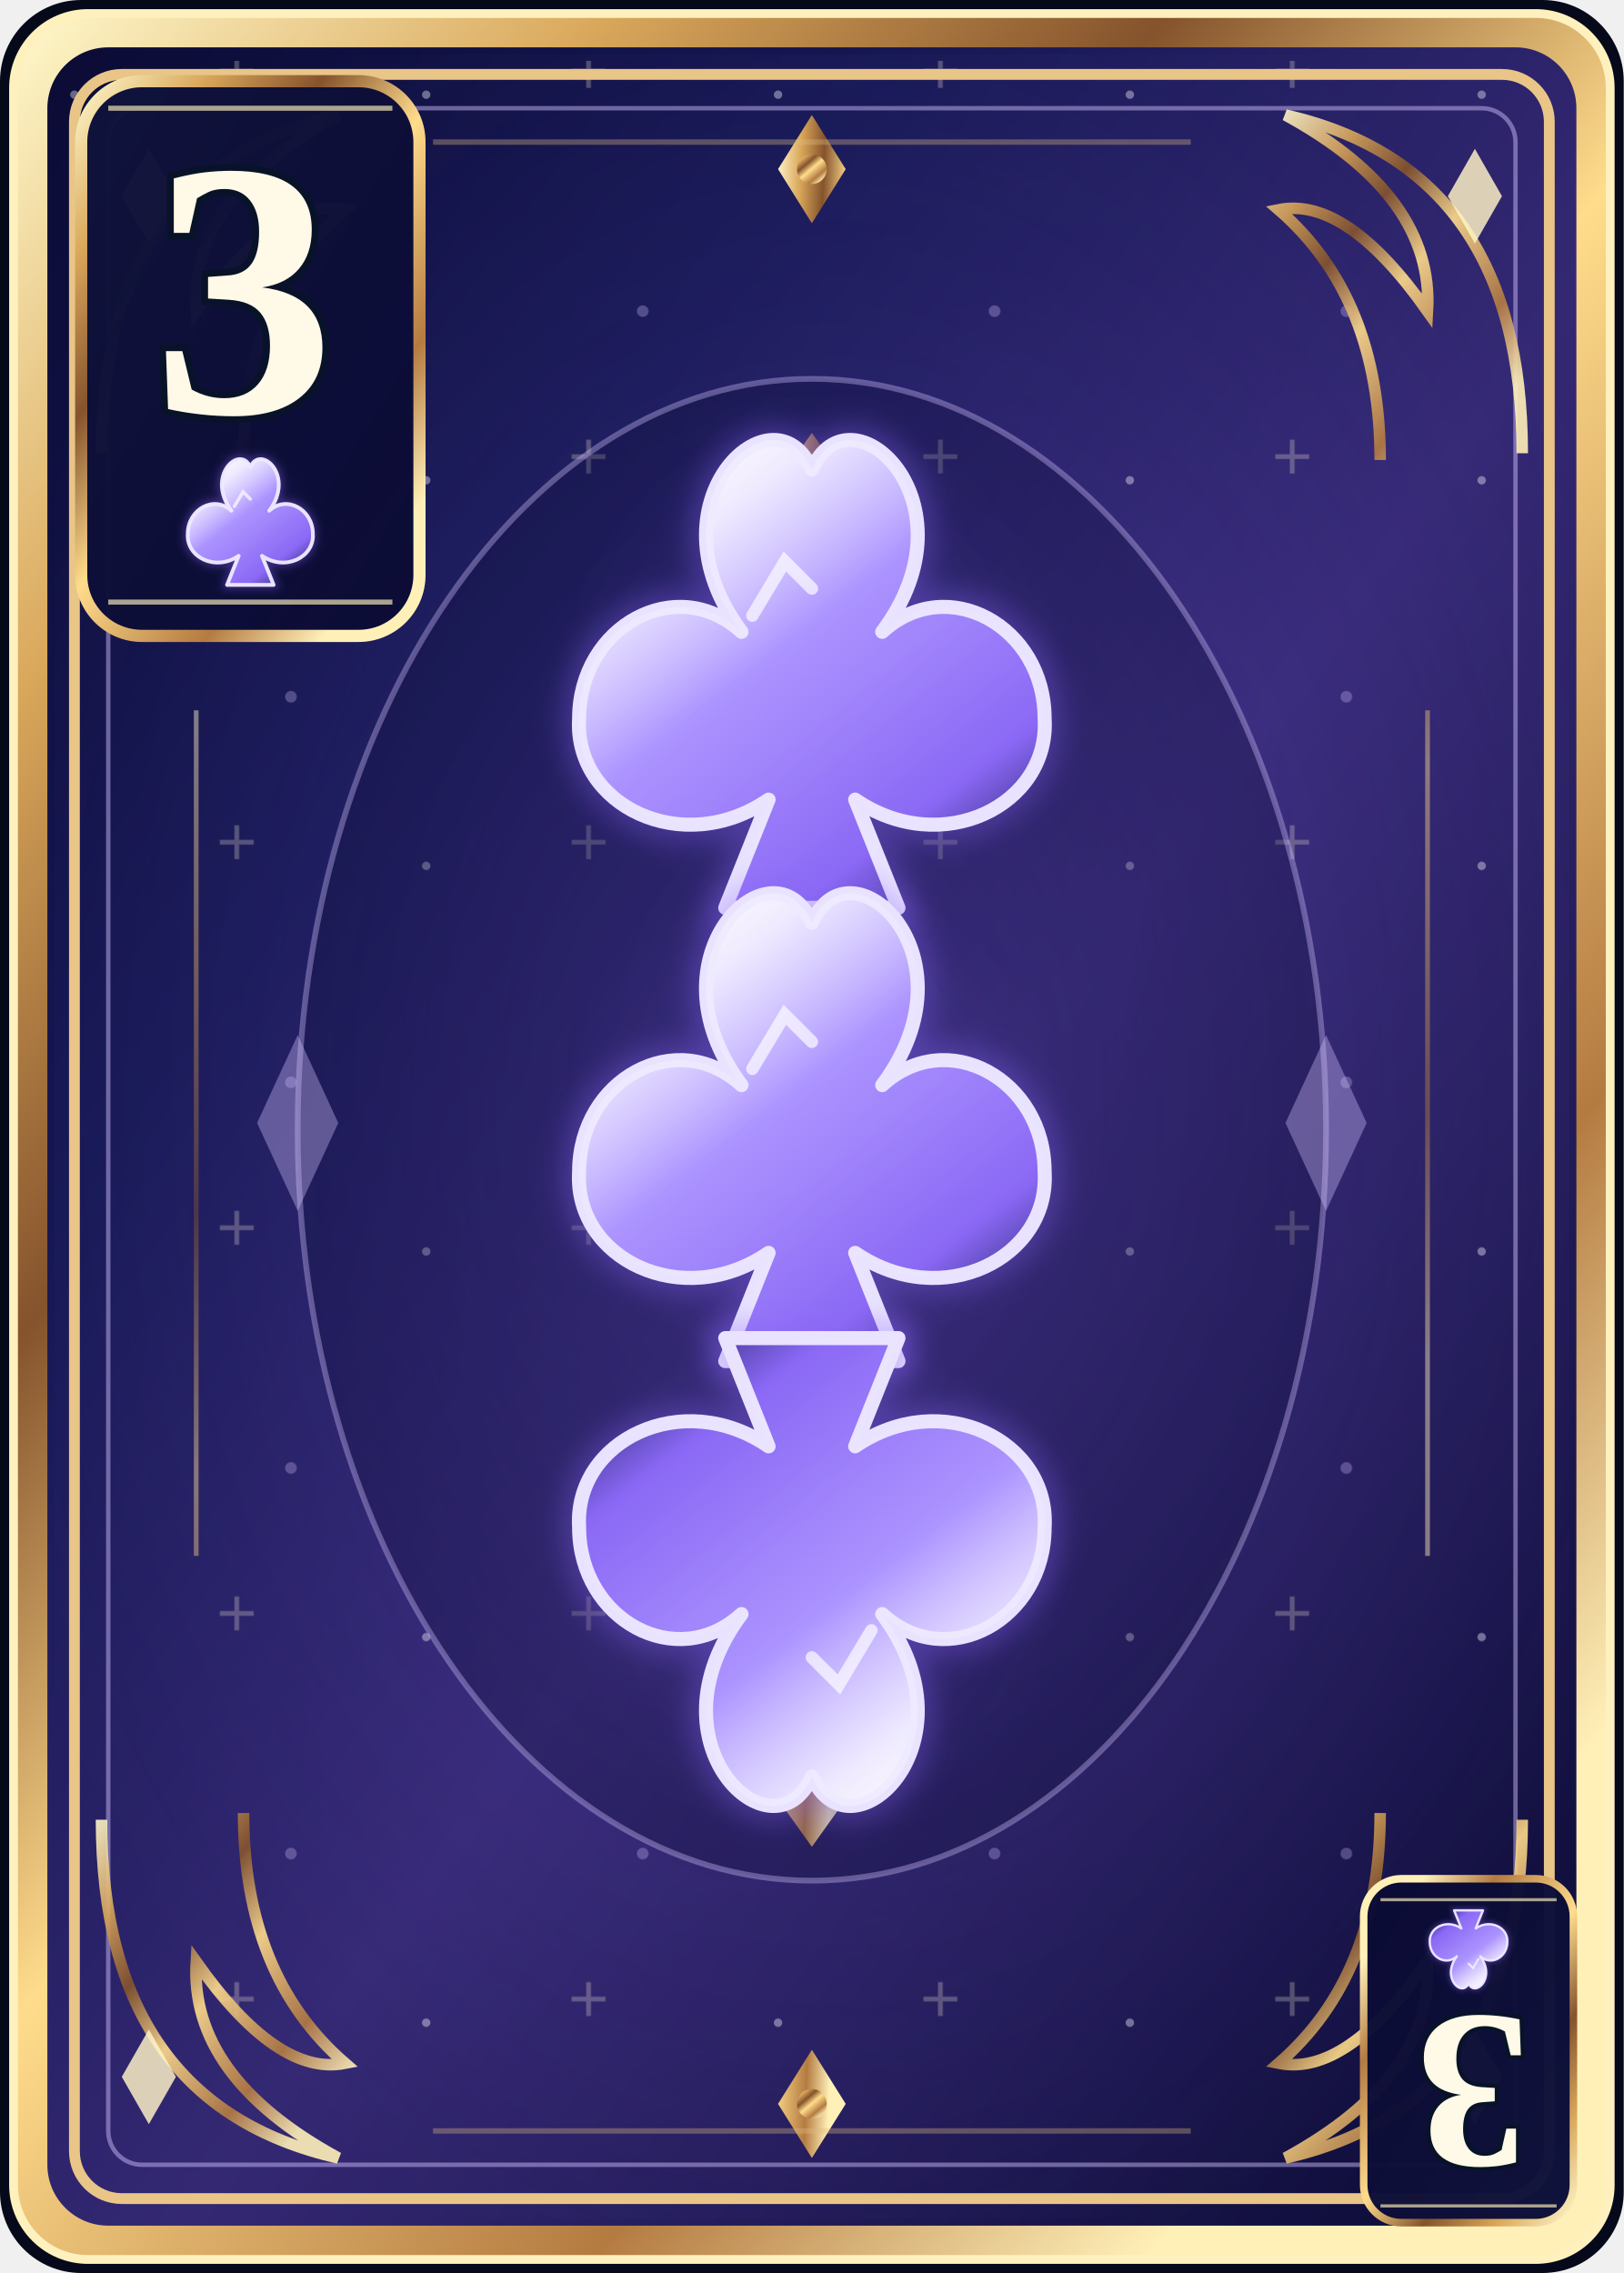
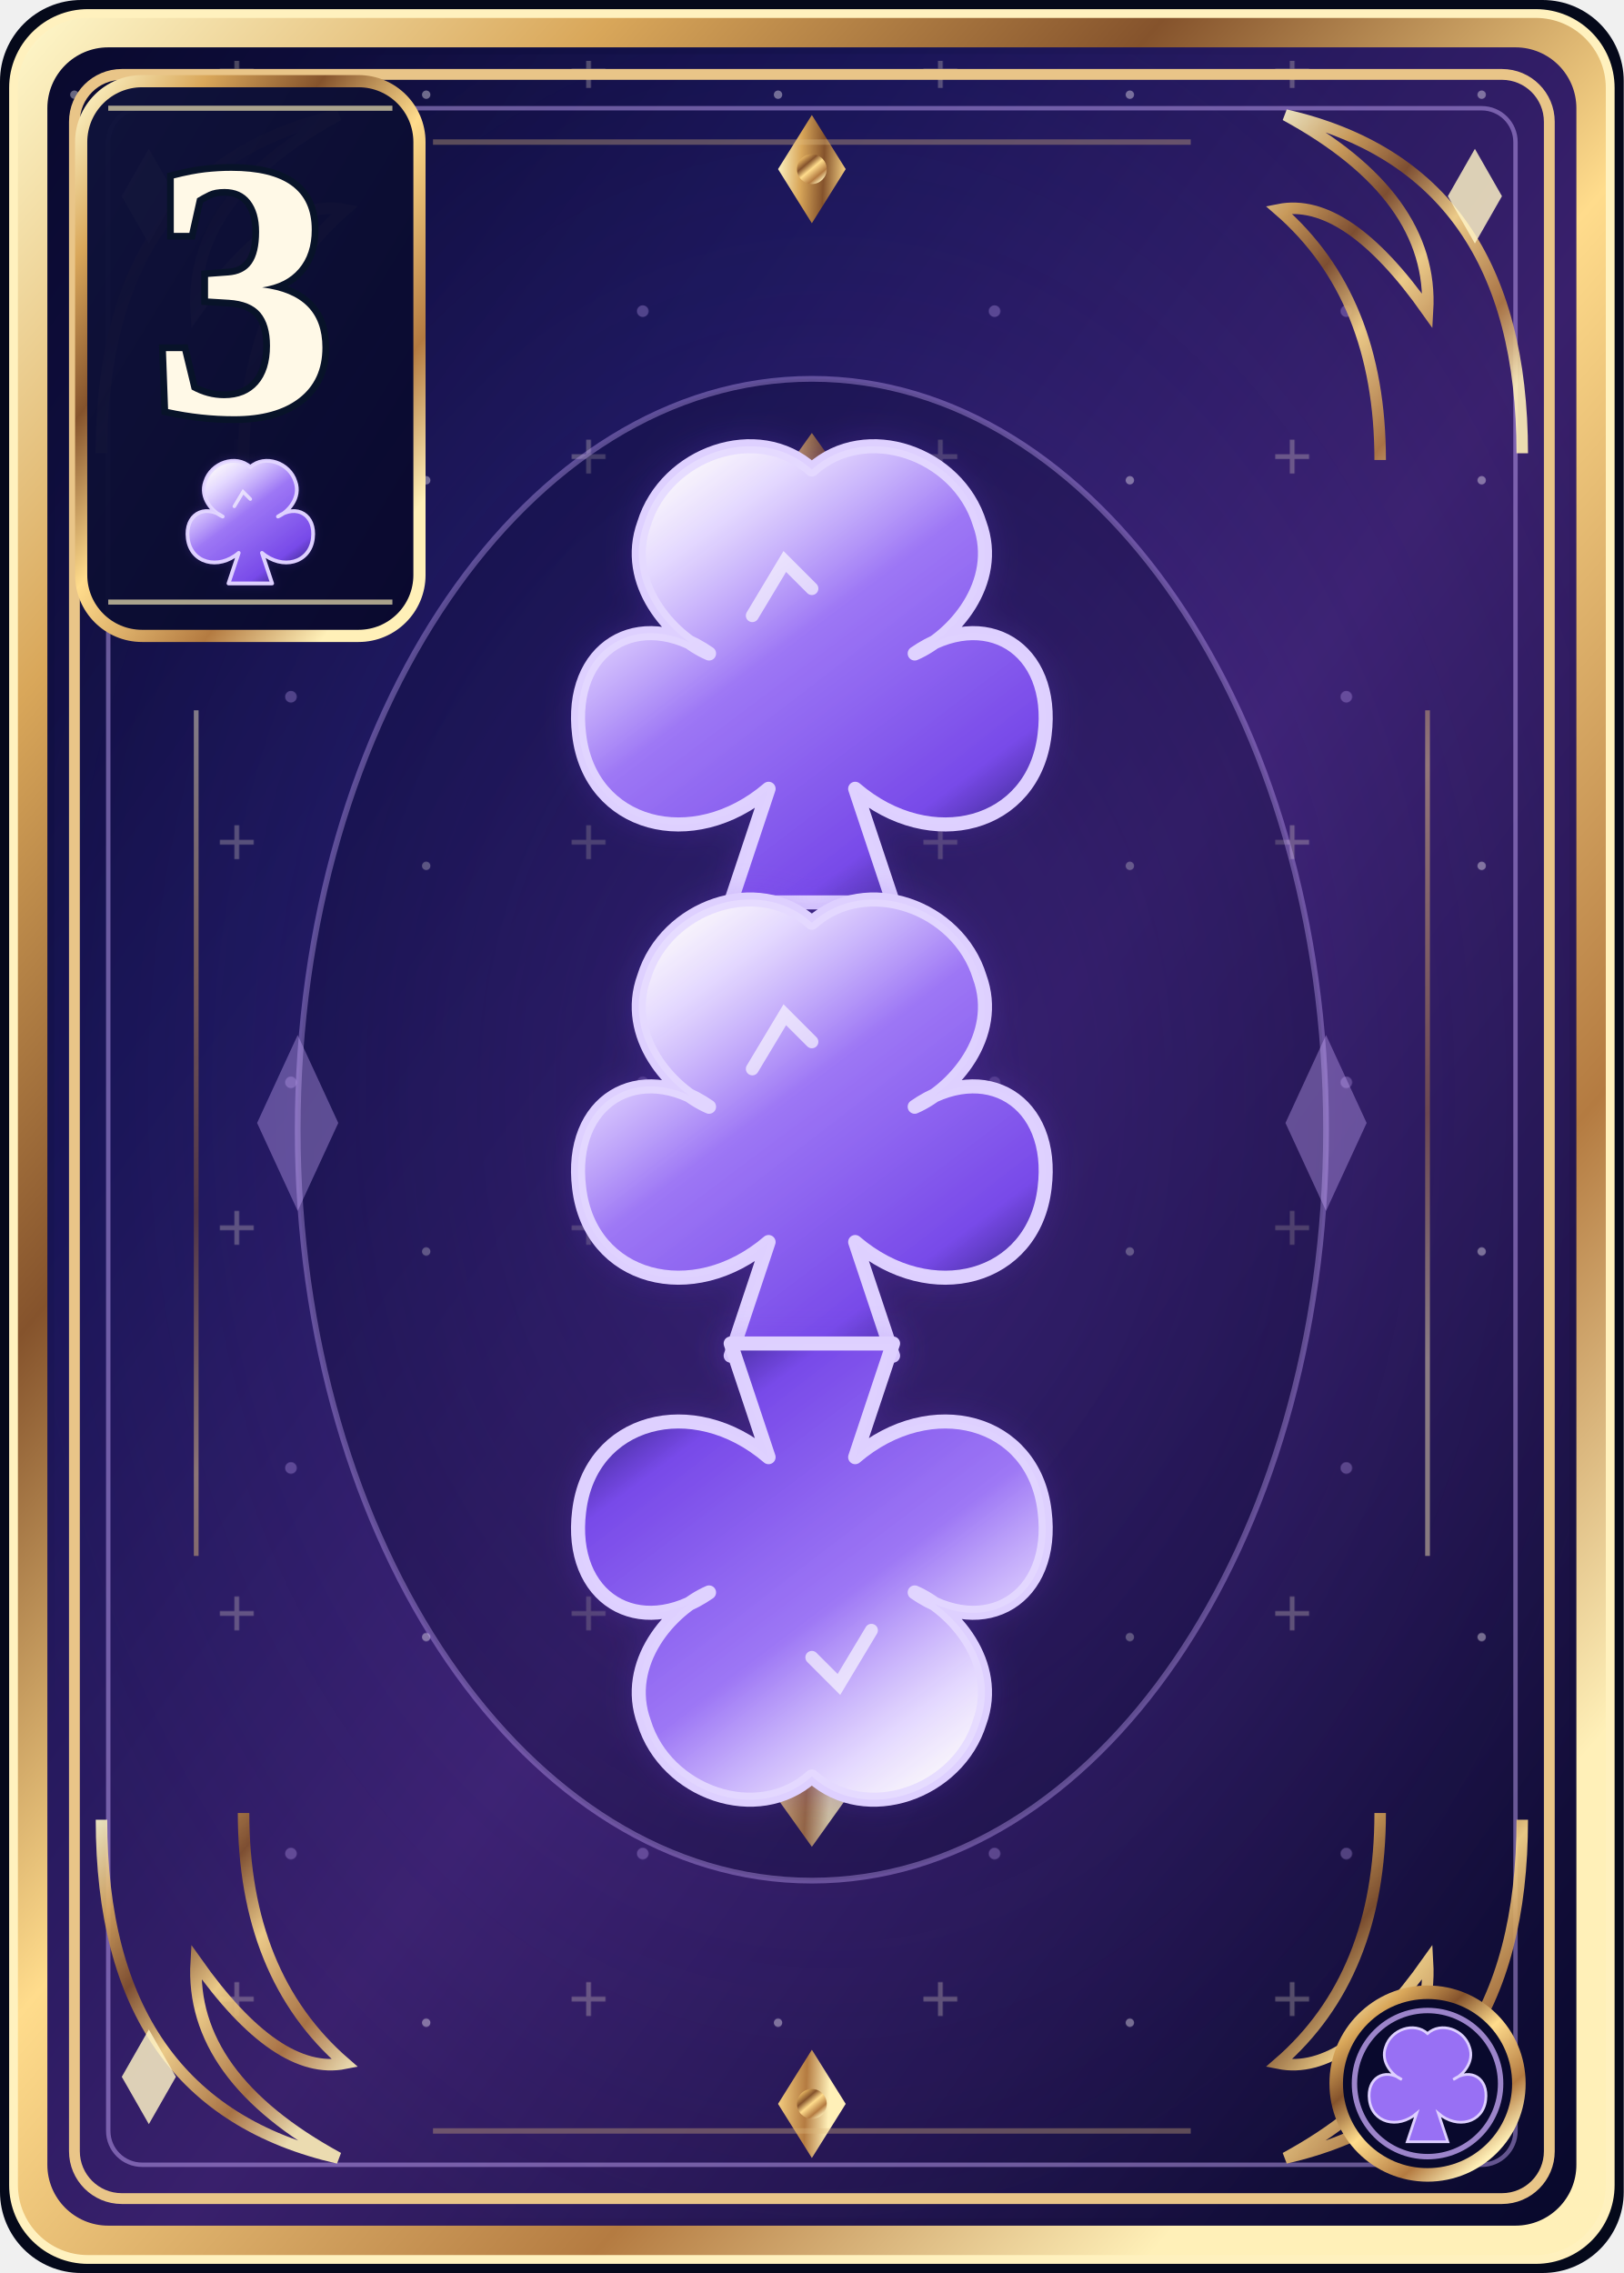
- <svg xmlns="http://www.w3.org/2000/svg" viewBox="0 0 240 336" width="240" height="336" role="img" aria-label="3 of Clubs — Mystic Royale V3" data-theme="mystic-royale-v3" data-rank="3" data-suit="C" data-card="C-3">
+ <svg xmlns="http://www.w3.org/2000/svg" viewBox="0 0 240 336" width="240" height="336" role="img" aria-label="3 of Clubs — Mystic Royale V4" data-theme="mystic-royale-v4" data-rank="3" data-suit="C" data-card="C-3">
  <defs>
    <linearGradient id="velvet" x1="0%" y1="0%" x2="96%" y2="100%">
-       <stop offset="0%" stop-color="#0b0b35" />
-       <stop offset="28%" stop-color="#151752" />
-       <stop offset="56%" stop-color="#342873" />
-       <stop offset="100%" stop-color="#0b0b35" />
+       <stop offset="0%" stop-color="#09092d" />
+       <stop offset="28%" stop-color="#171453" />
+       <stop offset="56%" stop-color="#39206c" />
+       <stop offset="100%" stop-color="#09092d" />
    </linearGradient>
    <radialGradient id="aura" cx="51%" cy="48%" r="59%">
-       <stop offset="0%" stop-color="#8865f5" stop-opacity=".27" />
-       <stop offset="60%" stop-color="#8865f5" stop-opacity=".08" />
-       <stop offset="100%" stop-color="#8865f5" stop-opacity="0" />
+       <stop offset="0%" stop-color="#7647e9" stop-opacity=".27" />
+       <stop offset="60%" stop-color="#7647e9" stop-opacity=".08" />
+       <stop offset="100%" stop-color="#7647e9" stop-opacity="0" />
    </radialGradient>
    <linearGradient id="gold" x1="0%" y1="0%" x2="84%" y2="100%">
      <stop offset="0%" stop-color="#fff8cb" />
      <stop offset="18%" stop-color="#d9a75a" />
      <stop offset="35%" stop-color="#85532c" />
      <stop offset="53%" stop-color="#ffdc8c" />
      <stop offset="77%" stop-color="#b47b41" />
      <stop offset="94%" stop-color="#fff0b8" />
    </linearGradient>
    <linearGradient id="gem" x1="17%" y1="3%" x2="91%" y2="100%">
      <stop offset="0%" stop-color="#fffdf8" />
-       <stop offset="15%" stop-color="#e9e3ff" />
-       <stop offset="40%" stop-color="#a68cff" />
-       <stop offset="78%" stop-color="#8865f5" />
-       <stop offset="100%" stop-color="#151752" />
+       <stop offset="15%" stop-color="#ded0ff" />
+       <stop offset="40%" stop-color="#9870f4" />
+       <stop offset="78%" stop-color="#7647e9" />
+       <stop offset="100%" stop-color="#171453" />
    </linearGradient>
    <linearGradient id="gemshine" x1="20%" y1="3%" x2="91%" y2="92%">
      <stop offset="0%" stop-color="#ffffff" stop-opacity=".91" />
      <stop offset="43%" stop-color="#ffffff" stop-opacity=".16" />
      <stop offset="100%" stop-color="#ffffff" stop-opacity="0" />
    </linearGradient>
    <radialGradient id="halo">
-       <stop offset="0%" stop-color="#8865f5" stop-opacity=".64" />
-       <stop offset="54%" stop-color="#8865f5" stop-opacity=".14" />
-       <stop offset="100%" stop-color="#8865f5" stop-opacity="0" />
+       <stop offset="0%" stop-color="#7647e9" stop-opacity=".64" />
+       <stop offset="54%" stop-color="#7647e9" stop-opacity=".14" />
+       <stop offset="100%" stop-color="#7647e9" stop-opacity="0" />
    </radialGradient>
    <linearGradient id="portraitFade" x1="0%" y1="0%" x2="0%" y2="100%">
-       <stop offset="0%" stop-color="#0b0b35" stop-opacity=".03" />
-       <stop offset="69%" stop-color="#0b0b35" stop-opacity=".05" />
-       <stop offset="100%" stop-color="#0b0b35" stop-opacity=".89" />
+       <stop offset="0%" stop-color="#09092d" stop-opacity=".03" />
+       <stop offset="69%" stop-color="#09092d" stop-opacity=".05" />
+       <stop offset="100%" stop-color="#09092d" stop-opacity=".89" />
    </linearGradient>
    <linearGradient id="indexBg" x1="0%" y1="0%" x2="100%" y2="100%">
      <stop offset="0%" stop-color="#10133b" stop-opacity=".98" />
-       <stop offset="100%" stop-color="#0b0b35" stop-opacity=".98" />
+       <stop offset="100%" stop-color="#09092d" stop-opacity=".98" />
    </linearGradient>
    <filter id="soft" x="-50%" y="-50%" width="200%" height="200%">
      <feGaussianBlur stdDeviation="2.6" />
    </filter>
    <pattern id="stars" width="52" height="57" patternUnits="userSpaceOnUse">
      <circle cx="11" cy="14" r=".62" fill="#fff9ff" opacity=".39" />
-       <circle cx="43" cy="46" r=".86" fill="#d6c4ff" opacity=".3" />
+       <circle cx="43" cy="46" r=".86" fill="#cdaeff" opacity=".3" />
      <path d="M35 8v5m-2.5-2.5h5" stroke="#fff2d7" stroke-width=".7" opacity=".26" />
    </pattern>
-     <path id="suit" d="M-8 24 C-24 35 -44 25 -43 9 C-43 -8 -25 -18 -13 -7 C-31 -31 -7 -53 0 -37 C7 -53 31 -31 13 -7 C25 -18 43 -8 43 9 C44 25 24 35 8 24 L16 44 H-16Z" />
+     <path id="suit" d="M0 -37 C-10 -46 -27 -40 -31 -27 C-35 -16 -26 -6 -19 -3 C-32 -12 -45 -4 -43 12 C-41 29 -22 34 -8 22 L-15 43 H15 L8 22 C22 34 41 29 43 12 C45 -4 32 -12 19 -3 C26 -6 35 -16 31 -27 C27 -40 10 -46 0 -37 Z" />
    <clipPath id="portraitClip">
      <rect x="41" y="76" width="158" height="190" rx="10" />
    </clipPath>
  </defs>
  <rect width="240" height="336" rx="12" fill="#05091a" />
  <rect x="2" y="2" width="236" height="332" rx="11" fill="url(#gold)" stroke="#fff1be" stroke-width="1.3" />
  <rect x="7" y="7" width="226" height="322" rx="9" fill="url(#velvet)" />
  <rect x="8" y="8" width="224" height="320" rx="8" fill="url(#aura)" />
  <rect x="9" y="9" width="222" height="318" rx="8" fill="url(#stars)" />
  <rect x="11" y="11" width="218" height="314" rx="7" fill="none" stroke="#e9c588" stroke-width="1.6" />
-   <rect x="16" y="16" width="208" height="304" rx="5" fill="none" stroke="#d6c4ff" stroke-opacity=".46" stroke-width=".65" />
+   <rect x="16" y="16" width="208" height="304" rx="5" fill="none" stroke="#cdaeff" stroke-opacity=".46" stroke-width=".65" />
  <path d="M29 105L29 230M211 105L211 230" stroke="url(#gold)" stroke-width=".7" opacity=".46" />
  <g stroke="url(#gold)" stroke-width="1.7" fill="none" opacity=".9">
    <path d="M15 67Q15 25 50 17Q28 29 29 46Q41 29 51 31Q36 44 36 68" />
    <path d="M225 67Q225 25 190 17Q212 29 211 46Q199 29 189 31Q204 44 204 68" />
    <path d="M15 269Q15 311 50 319Q28 307 29 290Q41 307 51 305Q36 292 36 268" />
    <path d="M225 269Q225 311 190 319Q212 307 211 290Q199 307 189 305Q204 292 204 268" />
  </g>
  <g fill="#fff4c7" opacity=".83">
    <path d="M22 22l4 7-4 7-4-7Z M218 22l4 7-4 7-4-7Z M22 314l4-7-4-7-4 7Z M218 314l4-7-4-7-4 7Z" />
  </g>
  <g fill="url(#gold)">
    <path d="M120 17l5 8-5 8-5-8Z M120 319l5-8-5-8-5 8Z" />
    <circle cx="120" cy="25" r="2.2" />
    <circle cx="120" cy="311" r="2.2" />
  </g>
  <path d="M64 21h112M64 315h112" stroke="#dfb97e" stroke-width=".8" opacity=".35" />
-   <ellipse cx="120" cy="167" rx="76" ry="111" fill="#0b0b35" opacity=".27" />
-   <ellipse cx="120" cy="167" rx="76" ry="111" fill="none" stroke="#d6c4ff" stroke-width=".85" opacity=".36" />
+   <ellipse cx="120" cy="167" rx="76" ry="111" fill="#09092d" opacity=".27" />
+   <ellipse cx="120" cy="167" rx="76" ry="111" fill="none" stroke="#cdaeff" stroke-width=".85" opacity=".36" />
  <path d="M120 64l5 7-5 7-5-7ZM120 259l5 7-5 7-5-7Z" fill="url(#gold)" opacity=".76" />
-   <path d="M44 153l6 13-6 13-6-13ZM196 153l6 13-6 13-6-13Z" fill="#d6c4ff" opacity=".36" />
+   <path d="M44 153l6 13-6 13-6-13ZM196 153l6 13-6 13-6-13Z" fill="#cdaeff" opacity=".36" />
  <g class="royal-pip" transform="translate(120 99) rotate(0) scale(0.8)">
-     <circle r="47" fill="url(#halo)" opacity=".40" />
-     <use href="#suit" fill="#8865f5" stroke="#8865f5" stroke-width="6" filter="url(#soft)" opacity=".35" />
-     <use href="#suit" fill="url(#gem)" stroke="#e9e3ff" stroke-width="2.6" stroke-linejoin="round" />
-     <use href="#suit" fill="url(#gemshine)" opacity=".41" />
-     <path d="M-11 -10L-5 -20L0 -15" fill="none" stroke="#ffffff" stroke-width="2.3" opacity=".68" stroke-linecap="round" />
+     <circle r="42" fill="url(#halo)" opacity=".22" />
+     <use href="#suit" fill="#7647e9" stroke="#7647e9" stroke-width="3.1" filter="url(#soft)" opacity=".18" />
+     <use href="#suit" fill="url(#gem)" stroke="#ded0ff" stroke-width="2.6" stroke-linejoin="round" />
+     <use href="#suit" fill="url(#gemshine)" opacity=".30" />
+     <path d="M-11 -10L-5 -20L0 -15" fill="none" stroke="#ffffff" stroke-width="2.4" opacity=".64" stroke-linecap="round" />
  </g>
  <g class="royal-pip" transform="translate(120 166) rotate(0) scale(0.8)">
-     <circle r="47" fill="url(#halo)" opacity=".40" />
-     <use href="#suit" fill="#8865f5" stroke="#8865f5" stroke-width="6" filter="url(#soft)" opacity=".35" />
-     <use href="#suit" fill="url(#gem)" stroke="#e9e3ff" stroke-width="2.6" stroke-linejoin="round" />
-     <use href="#suit" fill="url(#gemshine)" opacity=".41" />
-     <path d="M-11 -10L-5 -20L0 -15" fill="none" stroke="#ffffff" stroke-width="2.3" opacity=".68" stroke-linecap="round" />
+     <circle r="42" fill="url(#halo)" opacity=".22" />
+     <use href="#suit" fill="#7647e9" stroke="#7647e9" stroke-width="3.1" filter="url(#soft)" opacity=".18" />
+     <use href="#suit" fill="url(#gem)" stroke="#ded0ff" stroke-width="2.6" stroke-linejoin="round" />
+     <use href="#suit" fill="url(#gemshine)" opacity=".30" />
+     <path d="M-11 -10L-5 -20L0 -15" fill="none" stroke="#ffffff" stroke-width="2.4" opacity=".64" stroke-linecap="round" />
  </g>
  <g class="royal-pip" transform="translate(120 233) rotate(180) scale(0.8)">
-     <circle r="47" fill="url(#halo)" opacity=".40" />
-     <use href="#suit" fill="#8865f5" stroke="#8865f5" stroke-width="6" filter="url(#soft)" opacity=".35" />
-     <use href="#suit" fill="url(#gem)" stroke="#e9e3ff" stroke-width="2.6" stroke-linejoin="round" />
-     <use href="#suit" fill="url(#gemshine)" opacity=".41" />
-     <path d="M-11 -10L-5 -20L0 -15" fill="none" stroke="#ffffff" stroke-width="2.3" opacity=".68" stroke-linecap="round" />
+     <circle r="42" fill="url(#halo)" opacity=".22" />
+     <use href="#suit" fill="#7647e9" stroke="#7647e9" stroke-width="3.1" filter="url(#soft)" opacity=".18" />
+     <use href="#suit" fill="url(#gem)" stroke="#ded0ff" stroke-width="2.6" stroke-linejoin="round" />
+     <use href="#suit" fill="url(#gemshine)" opacity=".30" />
+     <path d="M-11 -10L-5 -20L0 -15" fill="none" stroke="#ffffff" stroke-width="2.4" opacity=".64" stroke-linecap="round" />
  </g>
  <g class="corner-index">
    <rect x="12" y="12" width="50" height="82" rx="9" fill="url(#indexBg)" stroke="url(#gold)" stroke-width="1.8" />
    <path d="M16 16h42M16 89h42" stroke="#fff2bd" stroke-width=".75" opacity=".65" />
    <text x="36" y="61" text-anchor="middle" font-family="Georgia,Times New Roman,serif" font-weight="bold" font-size="54" fill="#fff9e7" stroke="#081329" stroke-width="2" paint-order="stroke">3</text>
    <g class="royal-pip" transform="translate(37 77) rotate(0) scale(0.215)">
-       <circle r="47" fill="url(#halo)" opacity=".40" />
-       <use href="#suit" fill="#8865f5" stroke="#8865f5" stroke-width="6" filter="url(#soft)" opacity=".35" />
-       <use href="#suit" fill="url(#gem)" stroke="#e9e3ff" stroke-width="2.6" stroke-linejoin="round" />
-       <use href="#suit" fill="url(#gemshine)" opacity=".41" />
-       <path d="M-11 -10L-5 -20L0 -15" fill="none" stroke="#ffffff" stroke-width="2.3" opacity=".68" stroke-linecap="round" />
+       <circle r="42" fill="url(#halo)" opacity=".22" />
+       <use href="#suit" fill="#7647e9" stroke="#7647e9" stroke-width="3.1" filter="url(#soft)" opacity=".18" />
+       <use href="#suit" fill="url(#gem)" stroke="#ded0ff" stroke-width="2.6" stroke-linejoin="round" />
+       <use href="#suit" fill="url(#gemshine)" opacity=".30" />
+       <path d="M-11 -10L-5 -20L0 -15" fill="none" stroke="#ffffff" stroke-width="2.4" opacity=".64" stroke-linecap="round" />
    </g>
  </g>
-   <g class="corner-index" transform="translate(240 336) rotate(180) scale(.62)">
-     <rect x="12" y="12" width="50" height="82" rx="9" fill="url(#indexBg)" stroke="url(#gold)" stroke-width="1.8" />
-     <path d="M16 16h42M16 89h42" stroke="#fff2bd" stroke-width=".75" opacity=".65" />
-     <text x="36" y="61" text-anchor="middle" font-family="Georgia,Times New Roman,serif" font-weight="bold" font-size="54" fill="#fff9e7" stroke="#081329" stroke-width="2" paint-order="stroke">3</text>
-     <g class="royal-pip" transform="translate(37 77) rotate(0) scale(0.215)">
-       <circle r="47" fill="url(#halo)" opacity=".40" />
-       <use href="#suit" fill="#8865f5" stroke="#8865f5" stroke-width="6" filter="url(#soft)" opacity=".35" />
-       <use href="#suit" fill="url(#gem)" stroke="#e9e3ff" stroke-width="2.6" stroke-linejoin="round" />
-       <use href="#suit" fill="url(#gemshine)" opacity=".41" />
-       <path d="M-11 -10L-5 -20L0 -15" fill="none" stroke="#ffffff" stroke-width="2.3" opacity=".68" stroke-linecap="round" />
-     </g>
+   <g class="corner-sigil" transform="translate(211 308)">
+     <circle r="13.5" fill="#09092d" stroke="url(#gold)" stroke-width="2" />
+     <circle r="10.8" fill="none" stroke="#cdaeff" stroke-width=".8" opacity=".75" />
+     <use href="#suit" fill="#9870f4" stroke="#ded0ff" stroke-width="2" transform="scale(.20)" />
  </g>
</svg>
